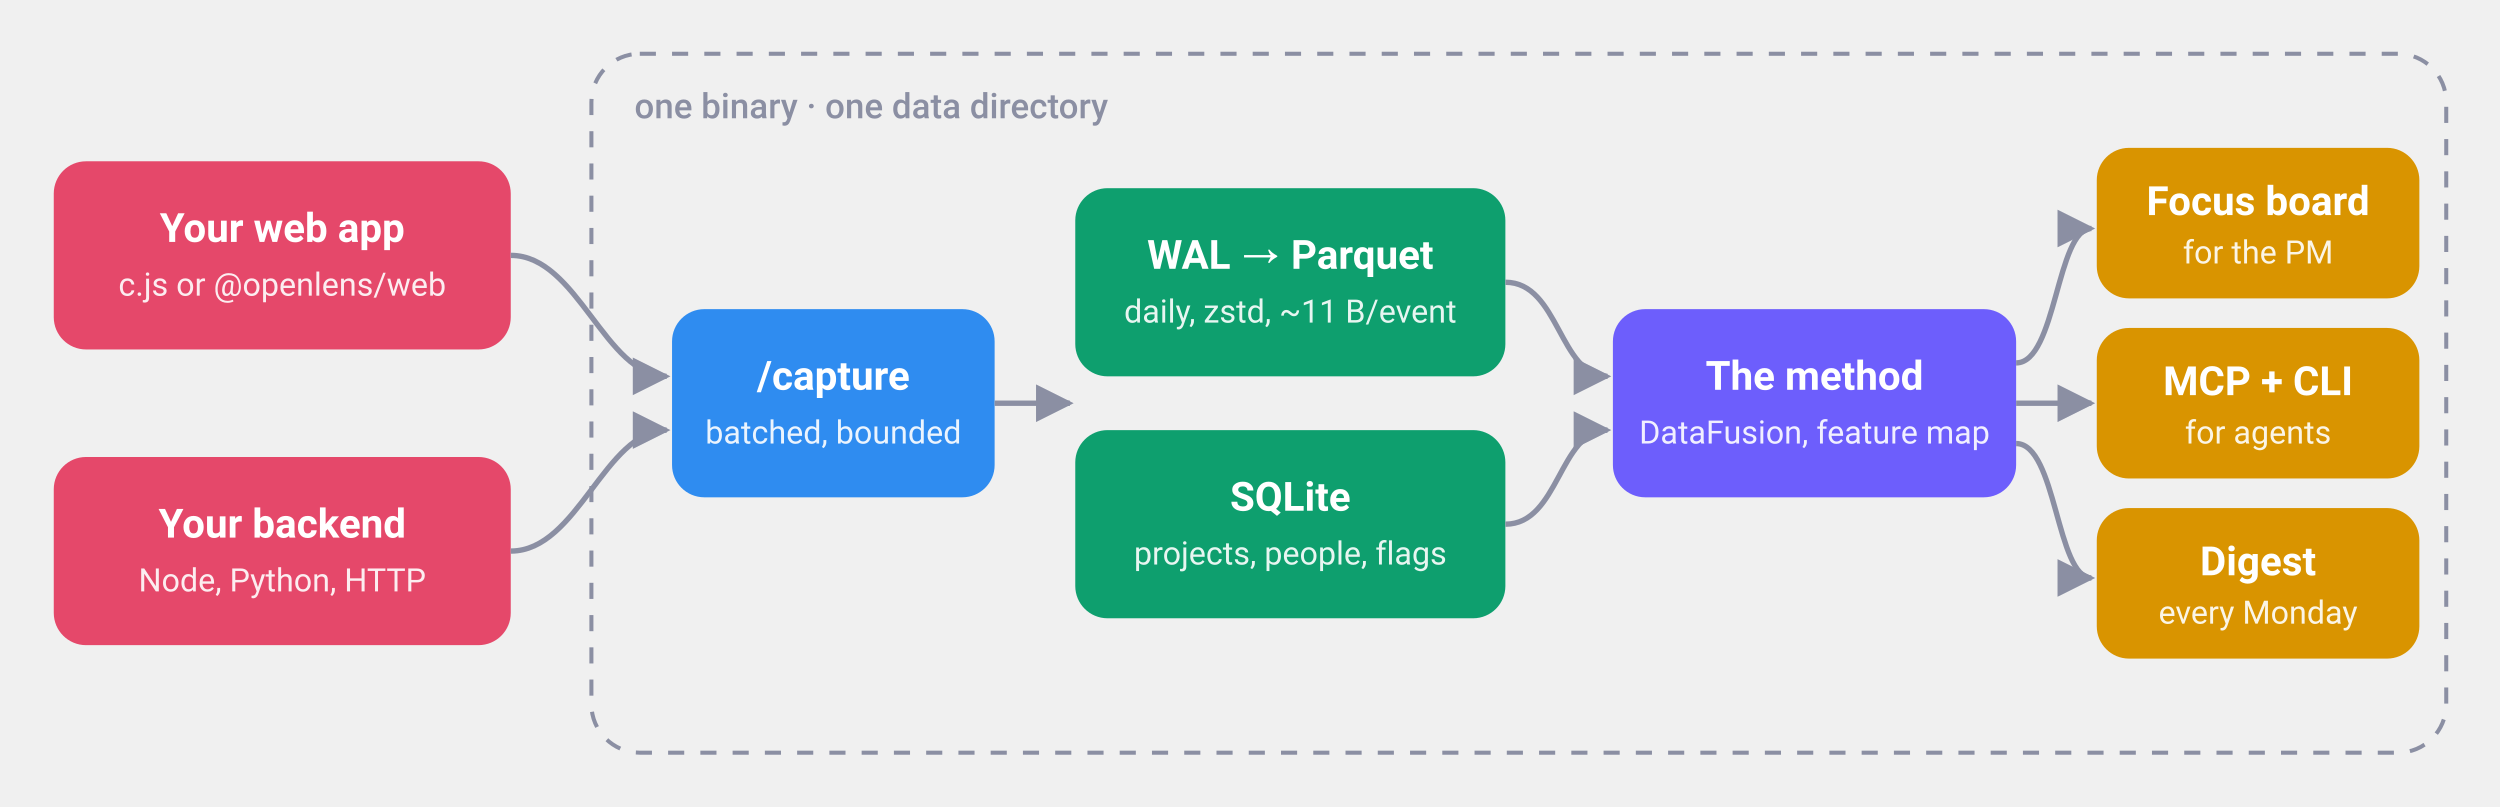
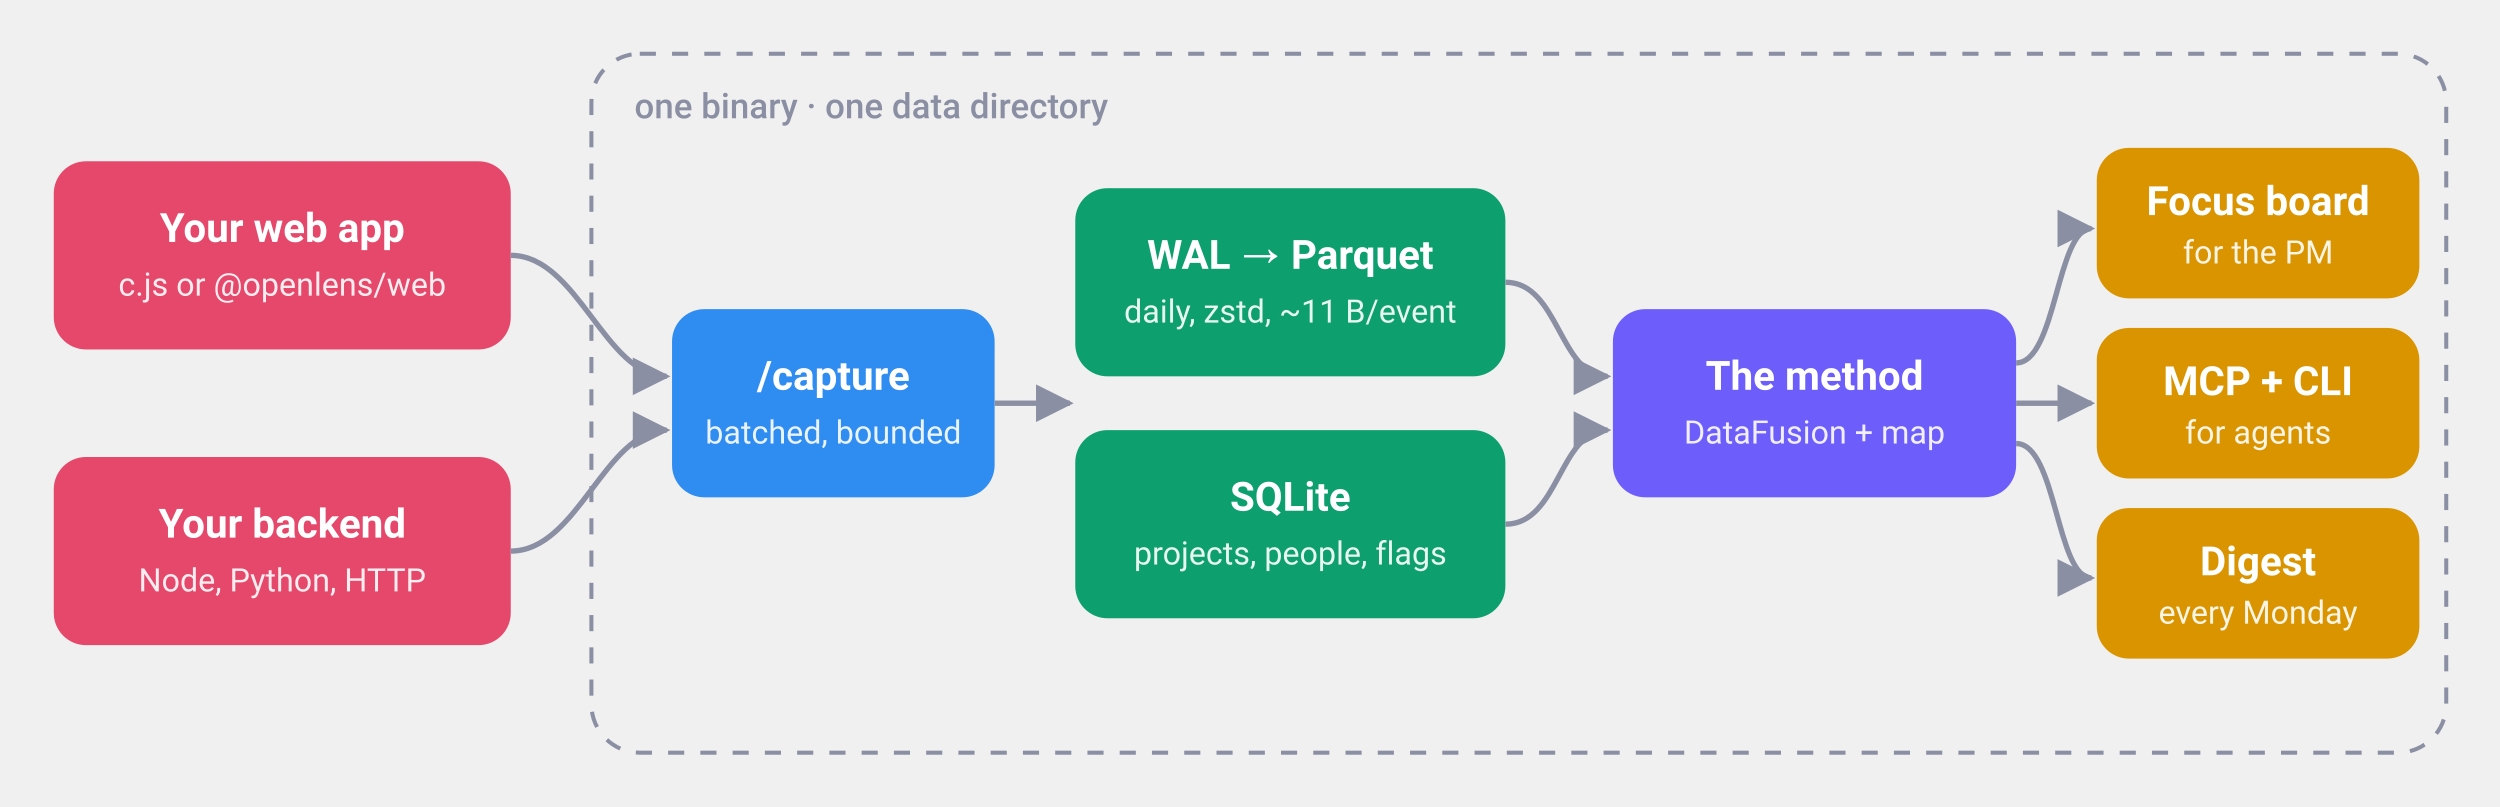
<svg xmlns="http://www.w3.org/2000/svg" width="930" height="300" viewBox="0 0 930 300" role="img" aria-label="Apps send events through the browser SDK or the server SDKs to POST /capture; events go to a write-ahead log, then daily Parquet files, with metadata in SQLite; DataFusion queries them; the engine applies the method and serves the Focus board, the MCP server and CLI for agents, and the weekly digest. All in one binary.">
  <style>
    .t { font: 600 15px ui-sans-serif, system-ui, -apple-system, 'Segoe UI', Roboto, Helvetica, Arial, sans-serif; fill: #fff; }
    .s { font: 400 12px ui-sans-serif, system-ui, -apple-system, 'Segoe UI', Roboto, Helvetica, Arial, sans-serif; fill: #fff; opacity: .9; }
    .l { font: 500 13px ui-sans-serif, system-ui, -apple-system, 'Segoe UI', Roboto, Helvetica, Arial, sans-serif; fill: #8b8fa3; }
    .a { stroke: #8b8fa3; stroke-width: 2; fill: none; marker-end: url(#h); }
  </style>
  <defs>
    <marker id="h" viewBox="0 0 10 10" refX="9" refY="5" markerWidth="7" markerHeight="7" orient="auto">
      <path d="M0 0L10 5L0 10z" fill="#8b8fa3" />
    </marker>
  </defs>
  <rect x="220" y="20" width="690" height="260" rx="18" fill="none" stroke="#8b8fa3" stroke-width="1.5" stroke-dasharray="6 6" />
  <text x="236" y="44" class="l">one binary · one data directory</text>
  <rect x="20" y="60" width="170" height="70" rx="12" fill="#e5486a" />
  <text x="105" y="90" text-anchor="middle" class="t">Your web app</text>
  <text x="105" y="110" text-anchor="middle" class="s">c.js or @openlens/web</text>
  <rect x="20" y="170" width="170" height="70" rx="12" fill="#e5486a" />
  <text x="105" y="200" text-anchor="middle" class="t">Your backend</text>
  <text x="105" y="220" text-anchor="middle" class="s">Node, Python, HTTP</text>
  <path class="a" d="M190 95 C215 95 225 140 248 140" />
  <path class="a" d="M190 205 C215 205 225 160 248 160" />
  <rect x="250" y="115" width="120" height="70" rx="12" fill="#2f8cf0" />
  <text x="310" y="145" text-anchor="middle" class="t">/capture</text>
  <text x="310" y="165" text-anchor="middle" class="s">batched, bounded</text>
  <path class="a" d="M370 150 L398 150" />
  <rect x="400" y="70" width="160" height="70" rx="12" fill="#0e9f6e" />
  <text x="480" y="100" text-anchor="middle" class="t">WAL → Parquet</text>
  <text x="480" y="120" text-anchor="middle" class="s">daily, zstd, ~11 B/event</text>
  <rect x="400" y="160" width="160" height="70" rx="12" fill="#0e9f6e" />
  <text x="480" y="190" text-anchor="middle" class="t">SQLite</text>
  <text x="480" y="210" text-anchor="middle" class="s">projects, people, flags</text>
  <path class="a" d="M560 105 C580 105 580 140 598 140" />
  <path class="a" d="M560 195 C580 195 580 160 598 160" />
  <rect x="600" y="115" width="150" height="70" rx="12" fill="#6d5efc" />
  <text x="675" y="145" text-anchor="middle" class="t">The method</text>
-   <text x="675" y="165" text-anchor="middle" class="s">DataFusion, feature map</text>
+   <text x="675" y="165" text-anchor="middle" class="s">DataFusion + map</text>
  <path class="a" d="M750 135 C765 135 765 85 778 85" />
  <path class="a" d="M750 150 L778 150" />
  <path class="a" d="M750 165 C765 165 765 215 778 215" />
  <rect x="780" y="55" width="120" height="56" rx="12" fill="#d99400" />
  <text x="840" y="80" text-anchor="middle" class="t">Focus board</text>
  <text x="840" y="98" text-anchor="middle" class="s">for the PM</text>
  <rect x="780" y="122" width="120" height="56" rx="12" fill="#d99400" />
  <text x="840" y="147" text-anchor="middle" class="t">MCP + CLI</text>
  <text x="840" y="165" text-anchor="middle" class="s">for agents</text>
  <rect x="780" y="189" width="120" height="56" rx="12" fill="#d99400" />
  <text x="840" y="214" text-anchor="middle" class="t">Digest</text>
  <text x="840" y="232" text-anchor="middle" class="s">every Monday</text>
</svg>
